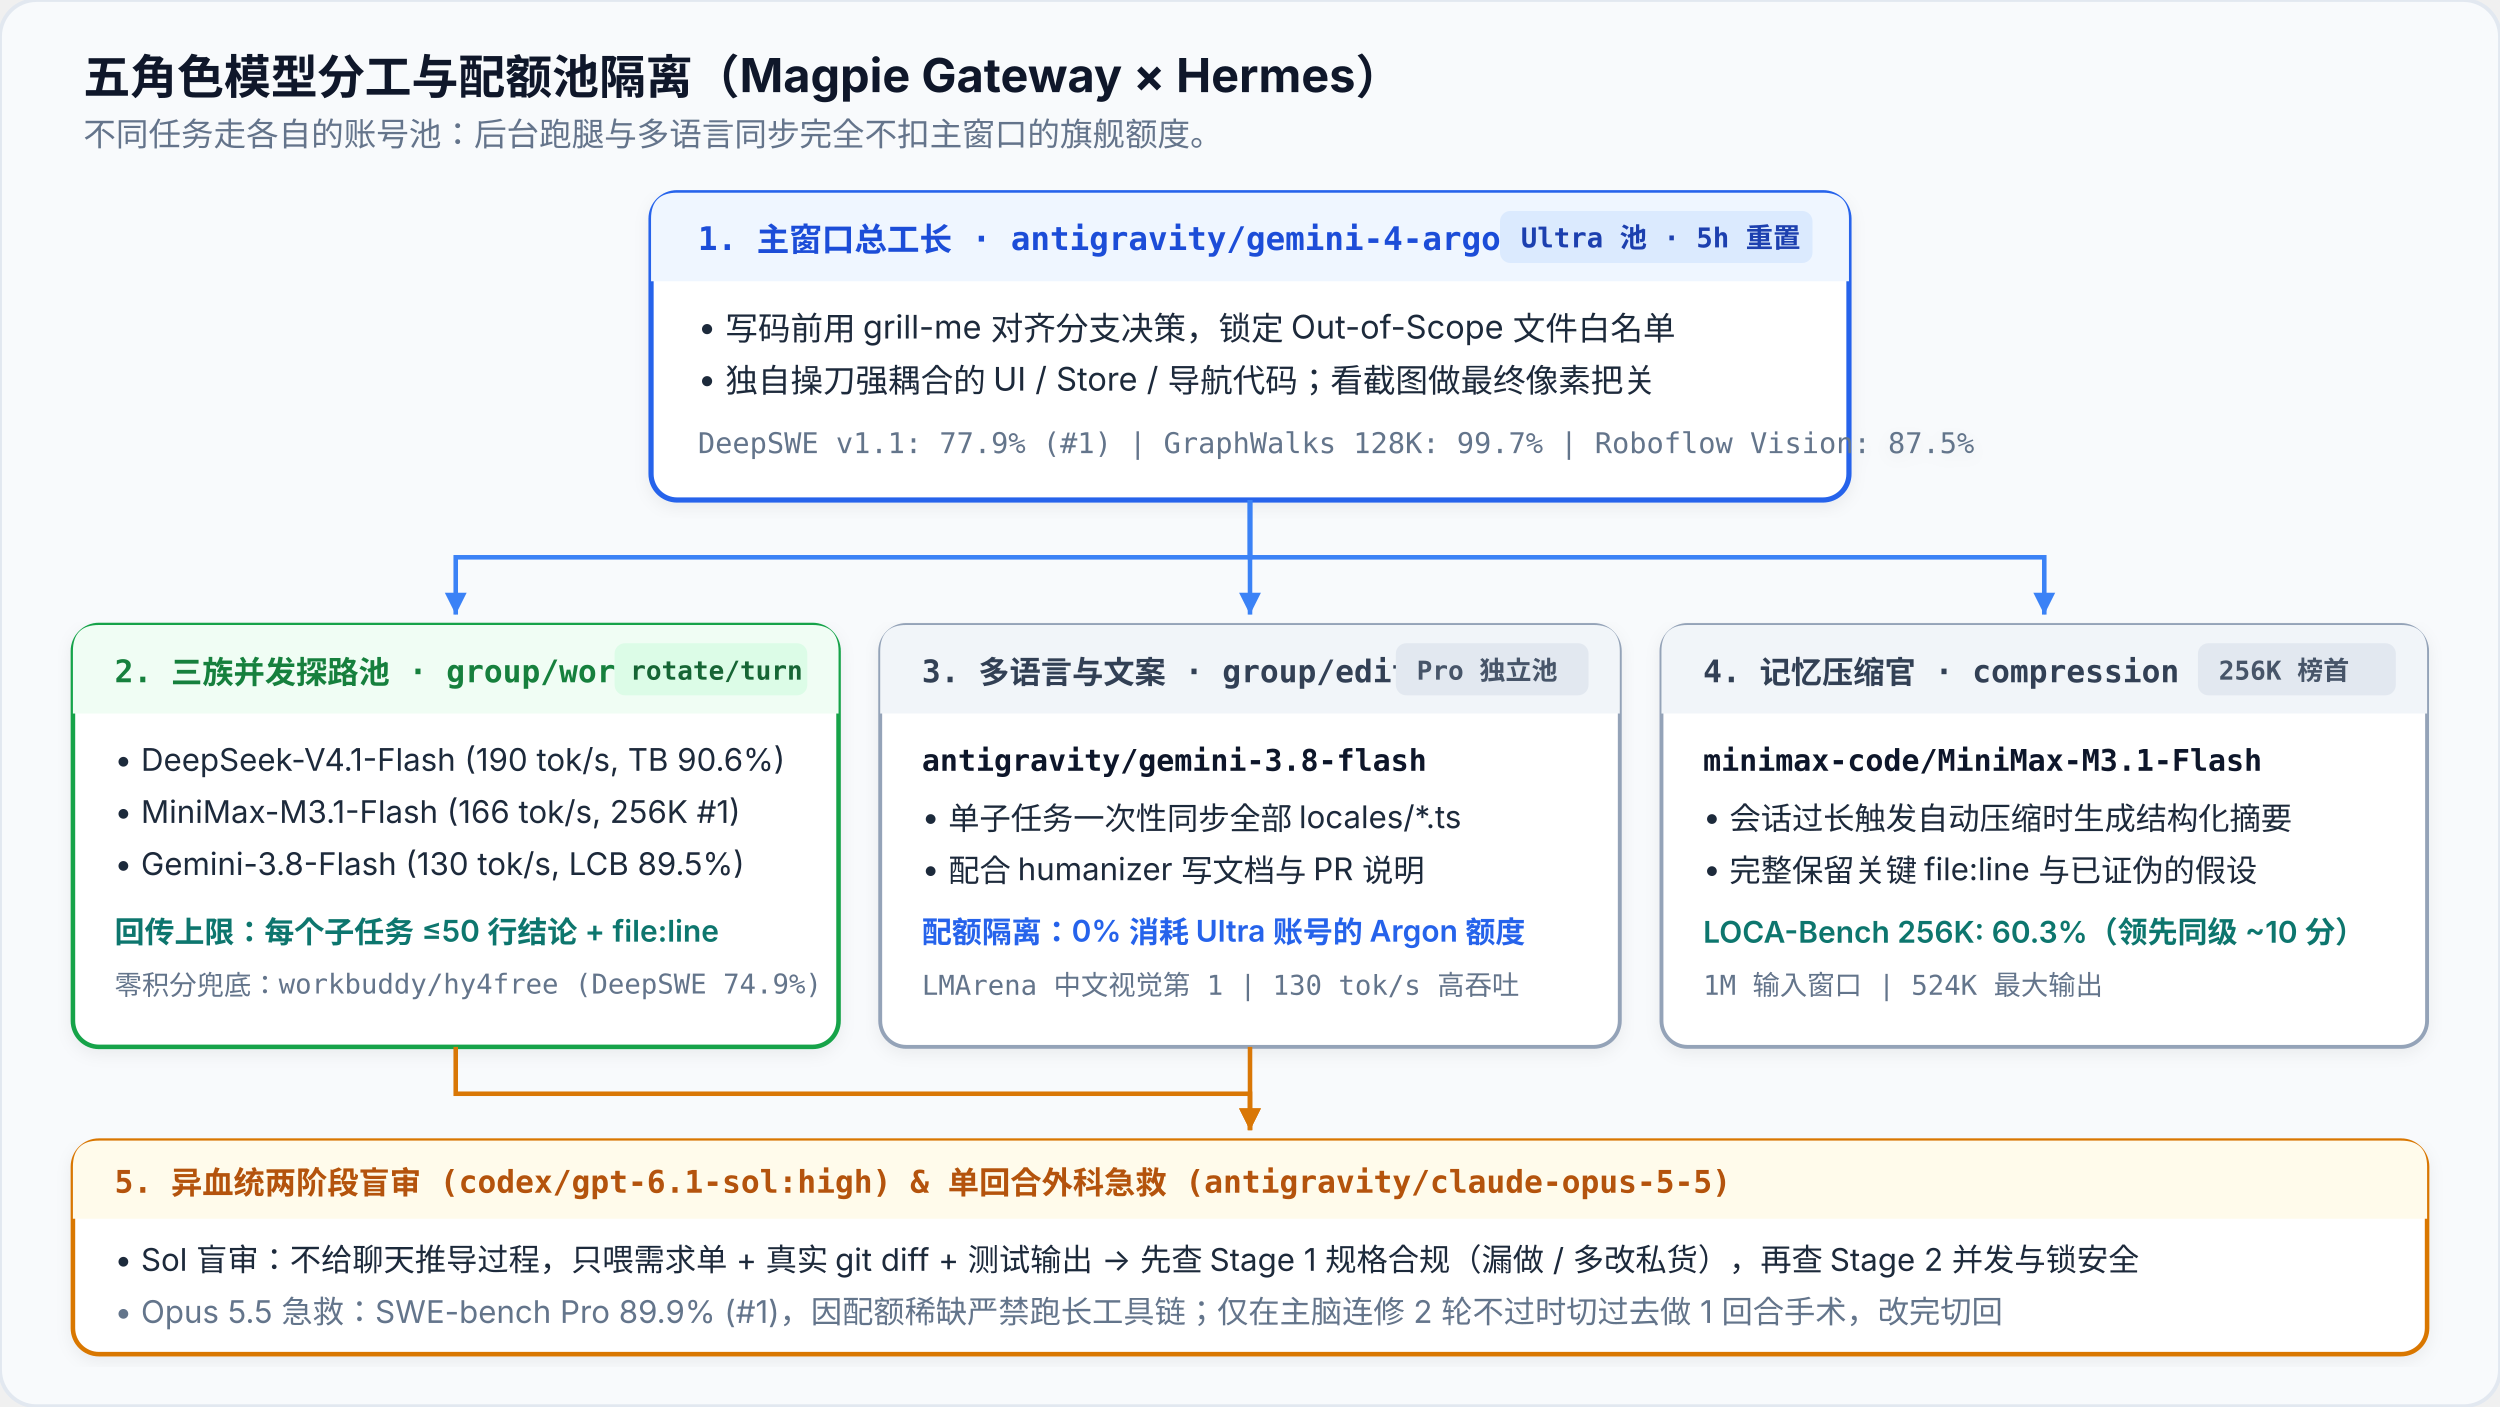
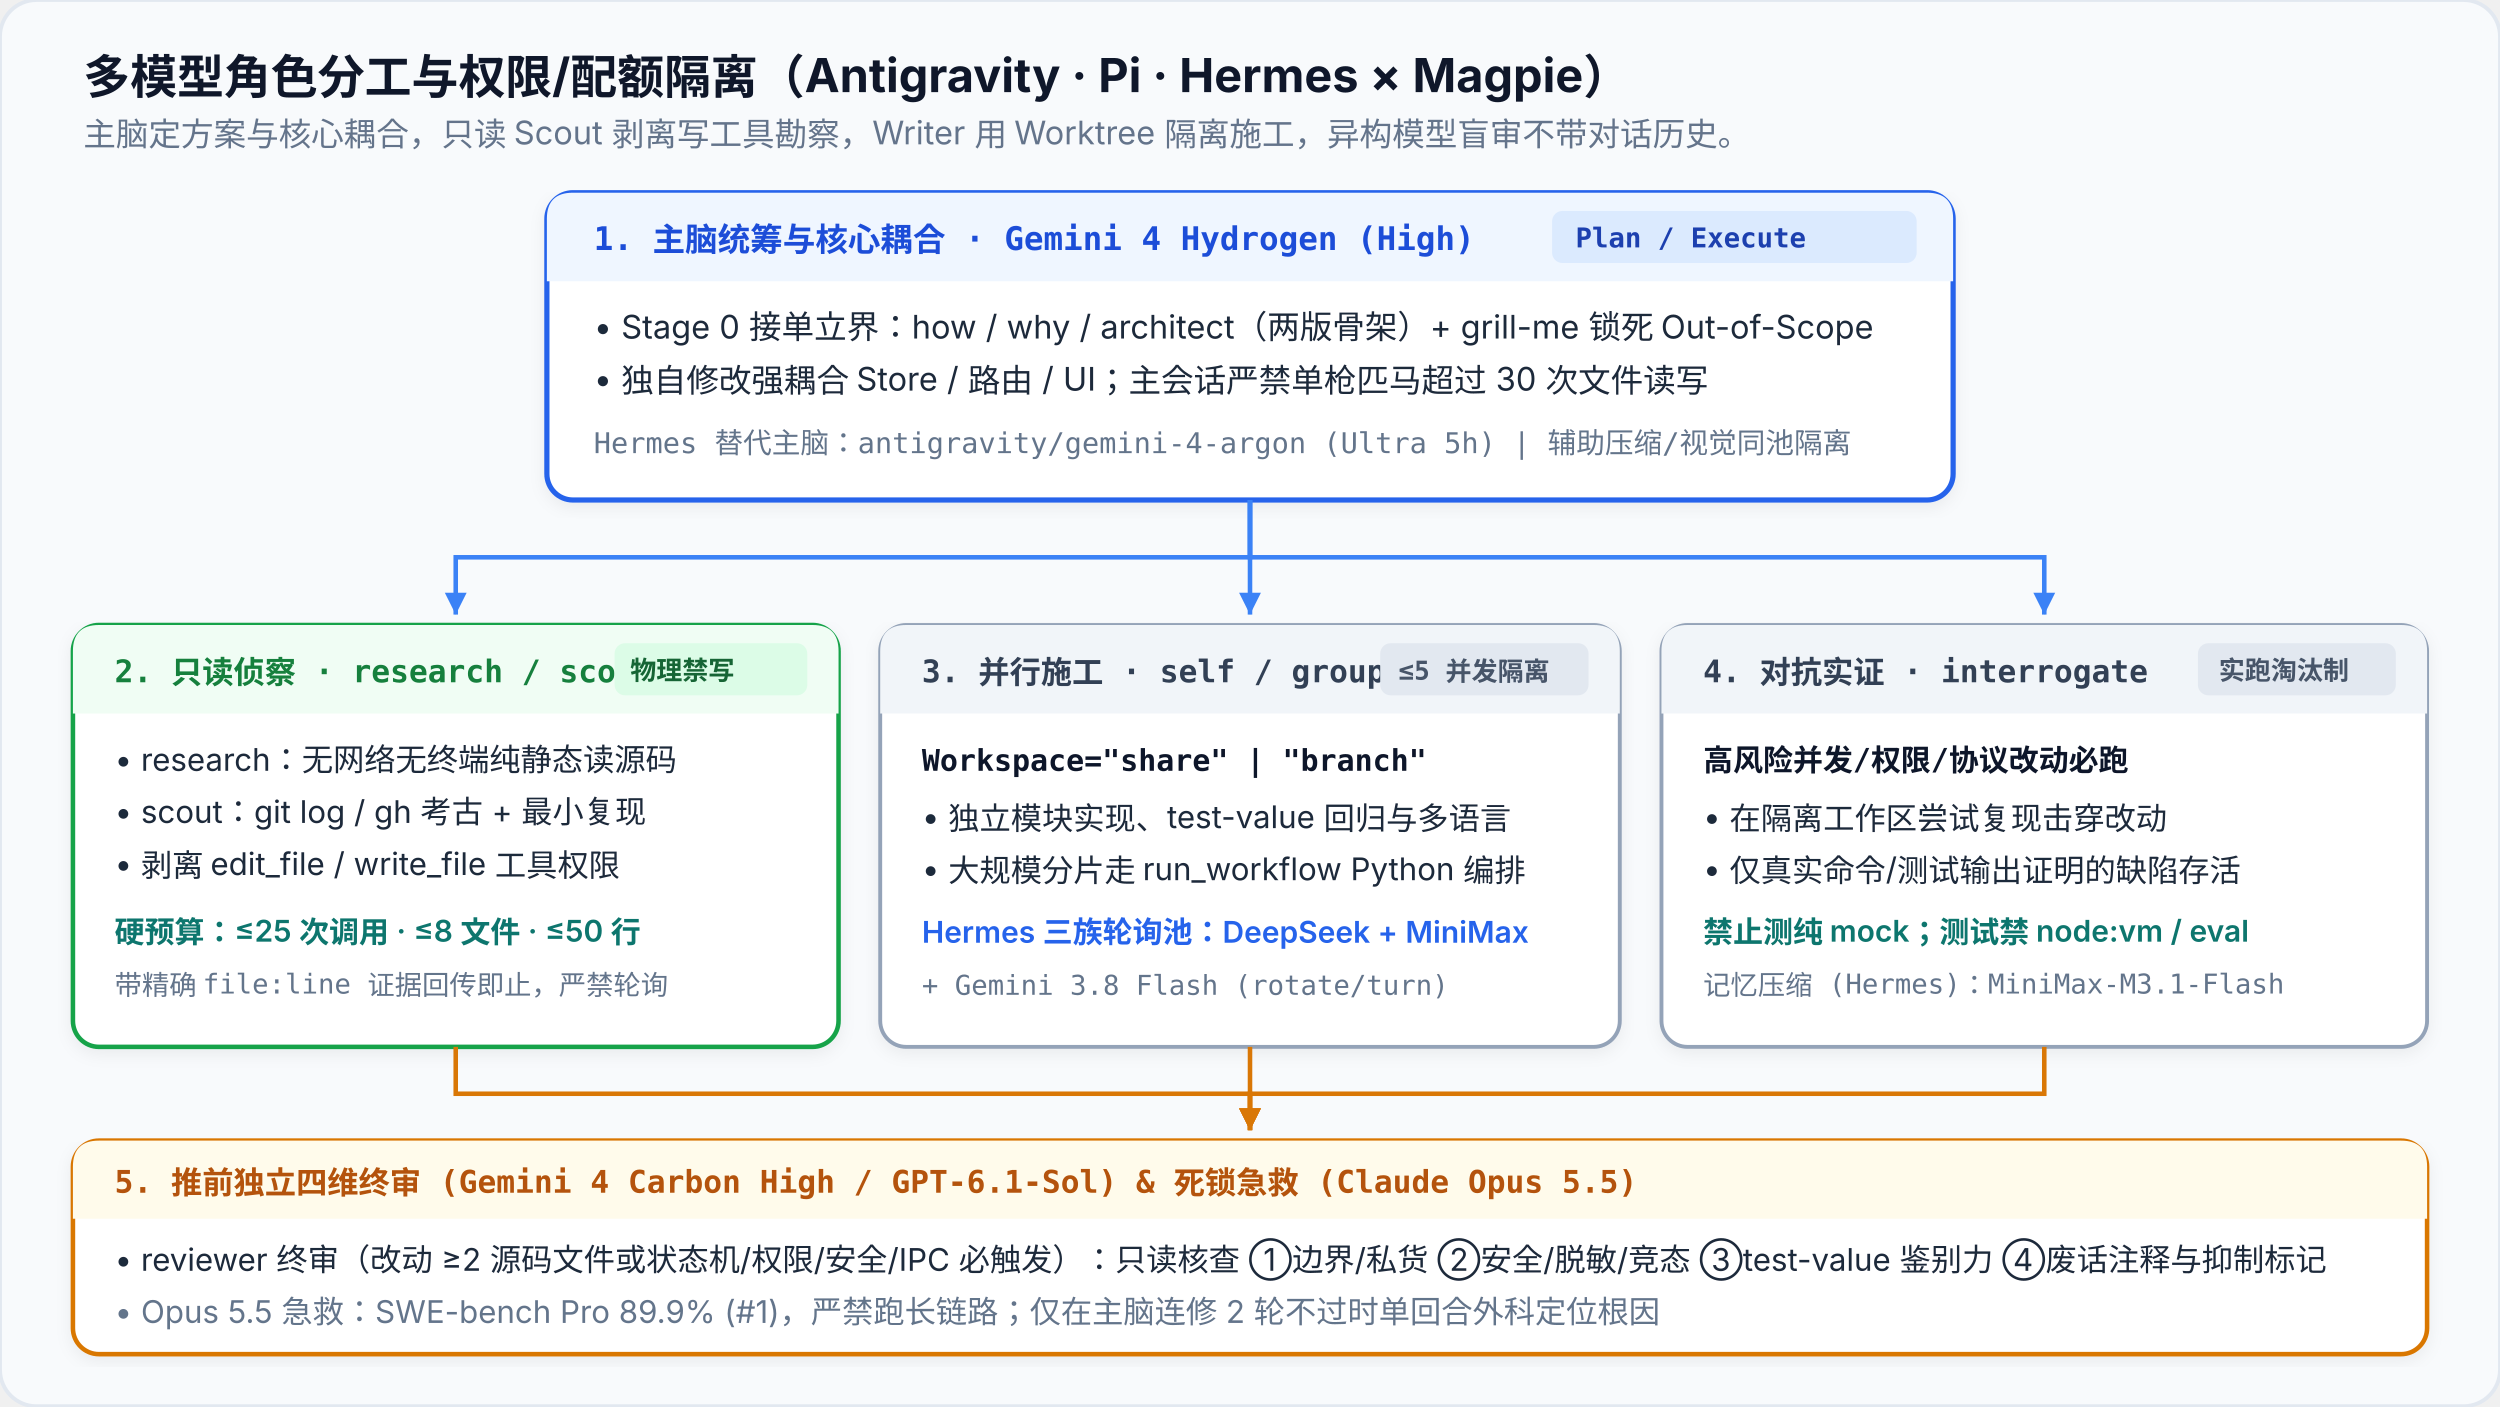
<svg xmlns="http://www.w3.org/2000/svg" viewBox="0 0 960 540" role="img" aria-labelledby="routing-title routing-desc">
  <defs>
    <marker id="arrowBlue" viewBox="0 0 10 10" refX="8" refY="5" markerWidth="6" markerHeight="6" orient="auto-start-reverse">
      <path d="M 0 1 L 8 5 L 0 9 z" fill="#3b82f6" />
    </marker>
    <marker id="arrowAmber" viewBox="0 0 10 10" refX="8" refY="5" markerWidth="6" markerHeight="6" orient="auto-start-reverse">
      <path d="M 0 1 L 8 5 L 0 9 z" fill="#d97706" />
    </marker>
    <filter id="shadow" x="-2%" y="-2%" width="104%" height="108%">
      <feDropShadow dx="0" dy="2" stdDeviation="3" flood-color="#0f172a" flood-opacity="0.06" />
    </filter>
  </defs>
  <rect width="960" height="540" rx="14" fill="#f8fafc" stroke="#e2e8f0" stroke-width="1.5" />
-   <text x="32" y="36" font-family="-apple-system, BlinkMacSystemFont, 'Segoe UI', Inter, sans-serif" font-size="18" font-weight="700" fill="#0f172a">五角色模型分工与配额池隔离（Magpie Gateway × Hermes）</text>
-   <text x="32" y="56" font-family="-apple-system, BlinkMacSystemFont, 'Segoe UI', Inter, sans-serif" font-size="12.5" fill="#64748b">不同任务走各自的账号池：后台跑腿与多语言同步完全不扣主窗口的旗舰额度。</text>
+   <text x="32" y="36" font-family="-apple-system, BlinkMacSystemFont, 'Segoe UI', Inter, sans-serif" font-size="18" font-weight="700" fill="#0f172a">多模型角色分工与权限/配额隔离（Antigravity · Pi · Hermes × Magpie）</text>
+   <text x="32" y="56" font-family="-apple-system, BlinkMacSystemFont, 'Segoe UI', Inter, sans-serif" font-size="12.5" fill="#64748b">主脑定方案与核心耦合，只读 Scout 剥离写工具勘察，Writer 用 Worktree 隔离施工，异构模型盲审不带对话历史。</text>
  <g filter="url(#shadow)">
-     <rect x="250" y="74" width="460" height="118" rx="10" fill="#ffffff" stroke="#2563eb" stroke-width="2" />
-     <path d="M 250 84 Q 250 74 260 74 L 700 74 Q 710 74 710 84 L 710 108 L 250 108 Z" fill="#eff6ff" />
-     <text x="268" y="96" font-family="SFMono-Regular, Consolas, monospace" font-size="12.5" font-weight="700" fill="#1d4ed8">1. 主窗口总工长 · antigravity/gemini-4-argon</text>
-     <rect x="576" y="81" width="120" height="20" rx="4" fill="#dbeafe" />
-     <text x="584" y="95" font-family="SFMono-Regular, Consolas, monospace" font-size="10.5" font-weight="600" fill="#1e40af">Ultra 池 · 5h 重置</text>
-     <text x="268" y="130" font-family="-apple-system, BlinkMacSystemFont, 'Segoe UI', sans-serif" font-size="12.5" fill="#1e293b">• 写码前用 grill-me 对齐分支决策，锁定 Out-of-Scope 文件白名单</text>
-     <text x="268" y="150" font-family="-apple-system, BlinkMacSystemFont, 'Segoe UI', sans-serif" font-size="12.5" fill="#1e293b">• 独自操刀强耦合的 UI / Store / 导航代码；看截图做最终像素把关</text>
-     <text x="268" y="174" font-family="SFMono-Regular, Consolas, monospace" font-size="11" fill="#64748b">DeepSWE v1.1: 77.9% (#1)  |  GraphWalks 128K: 99.7%  |  Roboflow Vision: 87.5%</text>
+     <rect x="210" y="74" width="540" height="118" rx="10" fill="#ffffff" stroke="#2563eb" stroke-width="2" />
+     <path d="M 210 84 Q 210 74 220 74 L 740 74 Q 750 74 750 84 L 750 108 L 210 108 Z" fill="#eff6ff" />
+     <text x="228" y="96" font-family="SFMono-Regular, Consolas, monospace" font-size="12.5" font-weight="700" fill="#1d4ed8">1. 主脑统筹与核心耦合 · Gemini 4 Hydrogen (High)</text>
+     <rect x="596" y="81" width="140" height="20" rx="4" fill="#dbeafe" />
+     <text x="605" y="95" font-family="SFMono-Regular, Consolas, monospace" font-size="10.5" font-weight="600" fill="#1e40af">Plan / Execute</text>
+     <text x="228" y="130" font-family="-apple-system, BlinkMacSystemFont, 'Segoe UI', sans-serif" font-size="12.5" fill="#1e293b">• Stage 0 接单立界：how / why / architect（两版骨架）+ grill-me 锁死 Out-of-Scope</text>
+     <text x="228" y="150" font-family="-apple-system, BlinkMacSystemFont, 'Segoe UI', sans-serif" font-size="12.5" fill="#1e293b">• 独自修改强耦合 Store / 路由 / UI；主会话严禁单枪匹马超过 30 次文件读写</text>
+     <text x="228" y="174" font-family="SFMono-Regular, Consolas, monospace" font-size="11" fill="#64748b">Hermes 替代主脑：antigravity/gemini-4-argon (Ultra 5h) | 辅助压缩/视觉同池隔离</text>
  </g>
  <path d="M 480 192 L 480 214 L 175 214 L 175 236" fill="none" stroke="#3b82f6" stroke-width="1.75" marker-end="url(#arrowBlue)" />
  <path d="M 480 192 L 480 236" fill="none" stroke="#3b82f6" stroke-width="1.75" marker-end="url(#arrowBlue)" />
  <path d="M 480 192 L 480 214 L 785 214 L 785 236" fill="none" stroke="#3b82f6" stroke-width="1.75" marker-end="url(#arrowBlue)" />
  <g filter="url(#shadow)">
    <rect x="28" y="240" width="294" height="162" rx="10" fill="#ffffff" stroke="#16a34a" stroke-width="1.75" />
    <path d="M 28 250 Q 28 240 38 240 L 312 240 Q 322 240 322 250 L 322 274 L 28 274 Z" fill="#f0fdf4" />
-     <text x="44" y="262" font-family="SFMono-Regular, Consolas, monospace" font-size="12" font-weight="700" fill="#15803d">2. 三族并发探路池 · group/work</text>
+     <text x="44" y="262" font-family="SFMono-Regular, Consolas, monospace" font-size="12" font-weight="700" fill="#15803d">2. 只读侦察 · research / scout</text>
    <rect x="236" y="247" width="74" height="20" rx="4" fill="#dcfce7" />
-     <text x="242" y="261" font-family="SFMono-Regular, Consolas, monospace" font-size="10" font-weight="600" fill="#166534">rotate/turn</text>
-     <text x="44" y="296" font-family="-apple-system, BlinkMacSystemFont, 'Segoe UI', sans-serif" font-size="12" fill="#1e293b">• DeepSeek-V4.1-Flash (190 tok/s, TB 90.6%)</text>
-     <text x="44" y="316" font-family="-apple-system, BlinkMacSystemFont, 'Segoe UI', sans-serif" font-size="12" fill="#1e293b">• MiniMax-M3.1-Flash (166 tok/s, 256K #1)</text>
-     <text x="44" y="336" font-family="-apple-system, BlinkMacSystemFont, 'Segoe UI', sans-serif" font-size="12" fill="#1e293b">• Gemini-3.8-Flash (130 tok/s, LCB 89.5%)</text>
-     <text x="44" y="362" font-family="-apple-system, BlinkMacSystemFont, 'Segoe UI', sans-serif" font-size="11.5" font-weight="600" fill="#0f766e">回传上限：每个子任务 ≤50 行结论 + file:line</text>
-     <text x="44" y="382" font-family="SFMono-Regular, Consolas, monospace" font-size="10.5" fill="#64748b">零积分兜底：workbuddy/hy4free (DeepSWE 74.9%)</text>
+     <text x="242" y="261" font-family="SFMono-Regular, Consolas, monospace" font-size="10" font-weight="600" fill="#166534">物理禁写</text>
+     <text x="44" y="296" font-family="-apple-system, BlinkMacSystemFont, 'Segoe UI', sans-serif" font-size="12" fill="#1e293b">• research：无网络无终端纯静态读源码</text>
+     <text x="44" y="316" font-family="-apple-system, BlinkMacSystemFont, 'Segoe UI', sans-serif" font-size="12" fill="#1e293b">• scout：git log / gh 考古 + 最小复现</text>
+     <text x="44" y="336" font-family="-apple-system, BlinkMacSystemFont, 'Segoe UI', sans-serif" font-size="12" fill="#1e293b">• 剥离 edit_file / write_file 工具权限</text>
+     <text x="44" y="362" font-family="-apple-system, BlinkMacSystemFont, 'Segoe UI', sans-serif" font-size="11.5" font-weight="600" fill="#0f766e">硬预算：≤25 次调用 · ≤8 文件 · ≤50 行</text>
+     <text x="44" y="382" font-family="SFMono-Regular, Consolas, monospace" font-size="10.5" fill="#64748b">带精确 file:line 证据回传即止，严禁轮询</text>
  </g>
  <g filter="url(#shadow)">
    <rect x="338" y="240" width="284" height="162" rx="10" fill="#ffffff" stroke="#94a3b8" stroke-width="1.5" />
    <path d="M 338 250 Q 338 240 348 240 L 612 240 Q 622 240 622 250 L 622 274 L 338 274 Z" fill="#f1f5f9" />
-     <text x="354" y="262" font-family="SFMono-Regular, Consolas, monospace" font-size="12" font-weight="700" fill="#334155">3. 多语言与文案 · group/edit</text>
-     <rect x="536" y="247" width="74" height="20" rx="4" fill="#e2e8f0" />
-     <text x="544" y="261" font-family="SFMono-Regular, Consolas, monospace" font-size="10" font-weight="600" fill="#475569">Pro 独立池</text>
-     <text x="354" y="296" font-family="SFMono-Regular, Consolas, monospace" font-size="11.5" font-weight="600" fill="#0f172a">antigravity/gemini-3.8-flash</text>
-     <text x="354" y="318" font-family="-apple-system, BlinkMacSystemFont, 'Segoe UI', sans-serif" font-size="12" fill="#1e293b">• 单子任务一次性同步全部 locales/*.ts</text>
-     <text x="354" y="338" font-family="-apple-system, BlinkMacSystemFont, 'Segoe UI', sans-serif" font-size="12" fill="#1e293b">• 配合 humanizer 写文档与 PR 说明</text>
-     <text x="354" y="362" font-family="-apple-system, BlinkMacSystemFont, 'Segoe UI', sans-serif" font-size="11.5" font-weight="600" fill="#2563eb">配额隔离：0% 消耗 Ultra 账号的 Argon 额度</text>
-     <text x="354" y="382" font-family="SFMono-Regular, Consolas, monospace" font-size="10.5" fill="#64748b">LMArena 中文视觉第 1  |  130 tok/s 高吞吐</text>
+     <text x="354" y="262" font-family="SFMono-Regular, Consolas, monospace" font-size="12" font-weight="700" fill="#334155">3. 并行施工 · self / group/work</text>
+     <rect x="530" y="247" width="80" height="20" rx="4" fill="#e2e8f0" />
+     <text x="537" y="261" font-family="SFMono-Regular, Consolas, monospace" font-size="10" font-weight="600" fill="#475569">≤5 并发隔离</text>
+     <text x="354" y="296" font-family="SFMono-Regular, Consolas, monospace" font-size="11.5" font-weight="600" fill="#0f172a">Workspace="share" | "branch"</text>
+     <text x="354" y="318" font-family="-apple-system, BlinkMacSystemFont, 'Segoe UI', sans-serif" font-size="12" fill="#1e293b">• 独立模块实现、test-value 回归与多语言</text>
+     <text x="354" y="338" font-family="-apple-system, BlinkMacSystemFont, 'Segoe UI', sans-serif" font-size="12" fill="#1e293b">• 大规模分片走 run_workflow Python 编排</text>
+     <text x="354" y="362" font-family="-apple-system, BlinkMacSystemFont, 'Segoe UI', sans-serif" font-size="11.5" font-weight="600" fill="#2563eb">Hermes 三族轮询池：DeepSeek + MiniMax</text>
+     <text x="354" y="382" font-family="SFMono-Regular, Consolas, monospace" font-size="10.5" fill="#64748b">+ Gemini 3.8 Flash (rotate/turn)</text>
  </g>
  <g filter="url(#shadow)">
    <rect x="638" y="240" width="294" height="162" rx="10" fill="#ffffff" stroke="#94a3b8" stroke-width="1.5" />
    <path d="M 638 250 Q 638 240 648 240 L 922 240 Q 932 240 932 250 L 932 274 L 638 274 Z" fill="#f1f5f9" />
-     <text x="654" y="262" font-family="SFMono-Regular, Consolas, monospace" font-size="12" font-weight="700" fill="#334155">4. 记忆压缩官 · compression</text>
+     <text x="654" y="262" font-family="SFMono-Regular, Consolas, monospace" font-size="12" font-weight="700" fill="#334155">4. 对抗实证 · interrogate</text>
    <rect x="844" y="247" width="76" height="20" rx="4" fill="#e2e8f0" />
-     <text x="852" y="261" font-family="SFMono-Regular, Consolas, monospace" font-size="10" font-weight="600" fill="#475569">256K 榜首</text>
-     <text x="654" y="296" font-family="SFMono-Regular, Consolas, monospace" font-size="11.5" font-weight="600" fill="#0f172a">minimax-code/MiniMax-M3.1-Flash</text>
-     <text x="654" y="318" font-family="-apple-system, BlinkMacSystemFont, 'Segoe UI', sans-serif" font-size="12" fill="#1e293b">• 会话过长触发自动压缩时生成结构化摘要</text>
-     <text x="654" y="338" font-family="-apple-system, BlinkMacSystemFont, 'Segoe UI', sans-serif" font-size="12" fill="#1e293b">• 完整保留关键 file:line 与已证伪的假设</text>
-     <text x="654" y="362" font-family="-apple-system, BlinkMacSystemFont, 'Segoe UI', sans-serif" font-size="11.5" font-weight="600" fill="#0f766e">LOCA-Bench 256K: 60.3%（领先同级 ~10 分）</text>
-     <text x="654" y="382" font-family="SFMono-Regular, Consolas, monospace" font-size="10.5" fill="#64748b">1M 输入窗口  |  524K 最大输出</text>
+     <text x="852" y="261" font-family="SFMono-Regular, Consolas, monospace" font-size="10" font-weight="600" fill="#475569">实跑淘汰制</text>
+     <text x="654" y="296" font-family="SFMono-Regular, Consolas, monospace" font-size="11.5" font-weight="600" fill="#0f172a">高风险并发/权限/协议改动必跑</text>
+     <text x="654" y="318" font-family="-apple-system, BlinkMacSystemFont, 'Segoe UI', sans-serif" font-size="12" fill="#1e293b">• 在隔离工作区尝试复现击穿改动</text>
+     <text x="654" y="338" font-family="-apple-system, BlinkMacSystemFont, 'Segoe UI', sans-serif" font-size="12" fill="#1e293b">• 仅真实命令/测试输出证明的缺陷存活</text>
+     <text x="654" y="362" font-family="-apple-system, BlinkMacSystemFont, 'Segoe UI', sans-serif" font-size="11.5" font-weight="600" fill="#0f766e">禁止测纯 mock；测试禁 node:vm / eval</text>
+     <text x="654" y="382" font-family="SFMono-Regular, Consolas, monospace" font-size="10.5" fill="#64748b">记忆压缩 (Hermes)：MiniMax-M3.1-Flash</text>
  </g>
  <path d="M 175 402 L 175 420 L 480 420 L 480 434" fill="none" stroke="#d97706" stroke-width="1.75" marker-end="url(#arrowAmber)" />
  <path d="M 480 402 L 480 434" fill="none" stroke="#d97706" stroke-width="1.75" marker-end="url(#arrowAmber)" />
+   <path d="M 785 402 L 785 420 L 480 420 L 480 434" fill="none" stroke="#d97706" stroke-width="1.75" marker-end="url(#arrowAmber)" />
  <g filter="url(#shadow)">
    <rect x="28" y="438" width="904" height="82" rx="10" fill="#ffffff" stroke="#d97706" stroke-width="1.75" />
    <path d="M 28 448 Q 28 438 38 438 L 922 438 Q 932 438 932 448 L 932 468 L 28 468 Z" fill="#fffbeb" />
-     <text x="44" y="458" font-family="SFMono-Regular, Consolas, monospace" font-size="12" font-weight="700" fill="#b45309">5. 异血统两阶段盲审 (codex/gpt-6.1-sol:high)  &amp;  单回合外科急救 (antigravity/claude-opus-5-5)</text>
-     <text x="44" y="488" font-family="-apple-system, BlinkMacSystemFont, 'Segoe UI', sans-serif" font-size="12" fill="#1e293b">• Sol 盲审：不给聊天推导过程，只喂需求单 + 真实 git diff + 测试输出 → 先查 Stage 1 规格合规（漏做 / 多改私货），再查 Stage 2 并发与锁安全</text>
-     <text x="44" y="508" font-family="-apple-system, BlinkMacSystemFont, 'Segoe UI', sans-serif" font-size="12" fill="#64748b">• Opus 5.5 急救：SWE-bench Pro 89.9% (#1)，因配额稀缺严禁跑长工具链；仅在主脑连修 2 轮不过时切过去做 1 回合手术，改完切回</text>
+     <text x="44" y="458" font-family="SFMono-Regular, Consolas, monospace" font-size="12" font-weight="700" fill="#b45309">5. 推前独立四维终审 (Gemini 4 Carbon High / GPT-6.1-Sol)  &amp;  死锁急救 (Claude Opus 5.5)</text>
+     <text x="44" y="488" font-family="-apple-system, BlinkMacSystemFont, 'Segoe UI', sans-serif" font-size="12" fill="#1e293b">• reviewer 终审（改动 ≥2 源码文件或状态机/权限/安全/IPC 必触发）：只读核查 ①边界/私货 ②安全/脱敏/竞态 ③test-value 鉴别力 ④废话注释与抑制标记</text>
+     <text x="44" y="508" font-family="-apple-system, BlinkMacSystemFont, 'Segoe UI', sans-serif" font-size="12" fill="#64748b">• Opus 5.5 急救：SWE-bench Pro 89.9% (#1)，严禁跑长链路；仅在主脑连修 2 轮不过时单回合外科定位根因</text>
  </g>
</svg>
